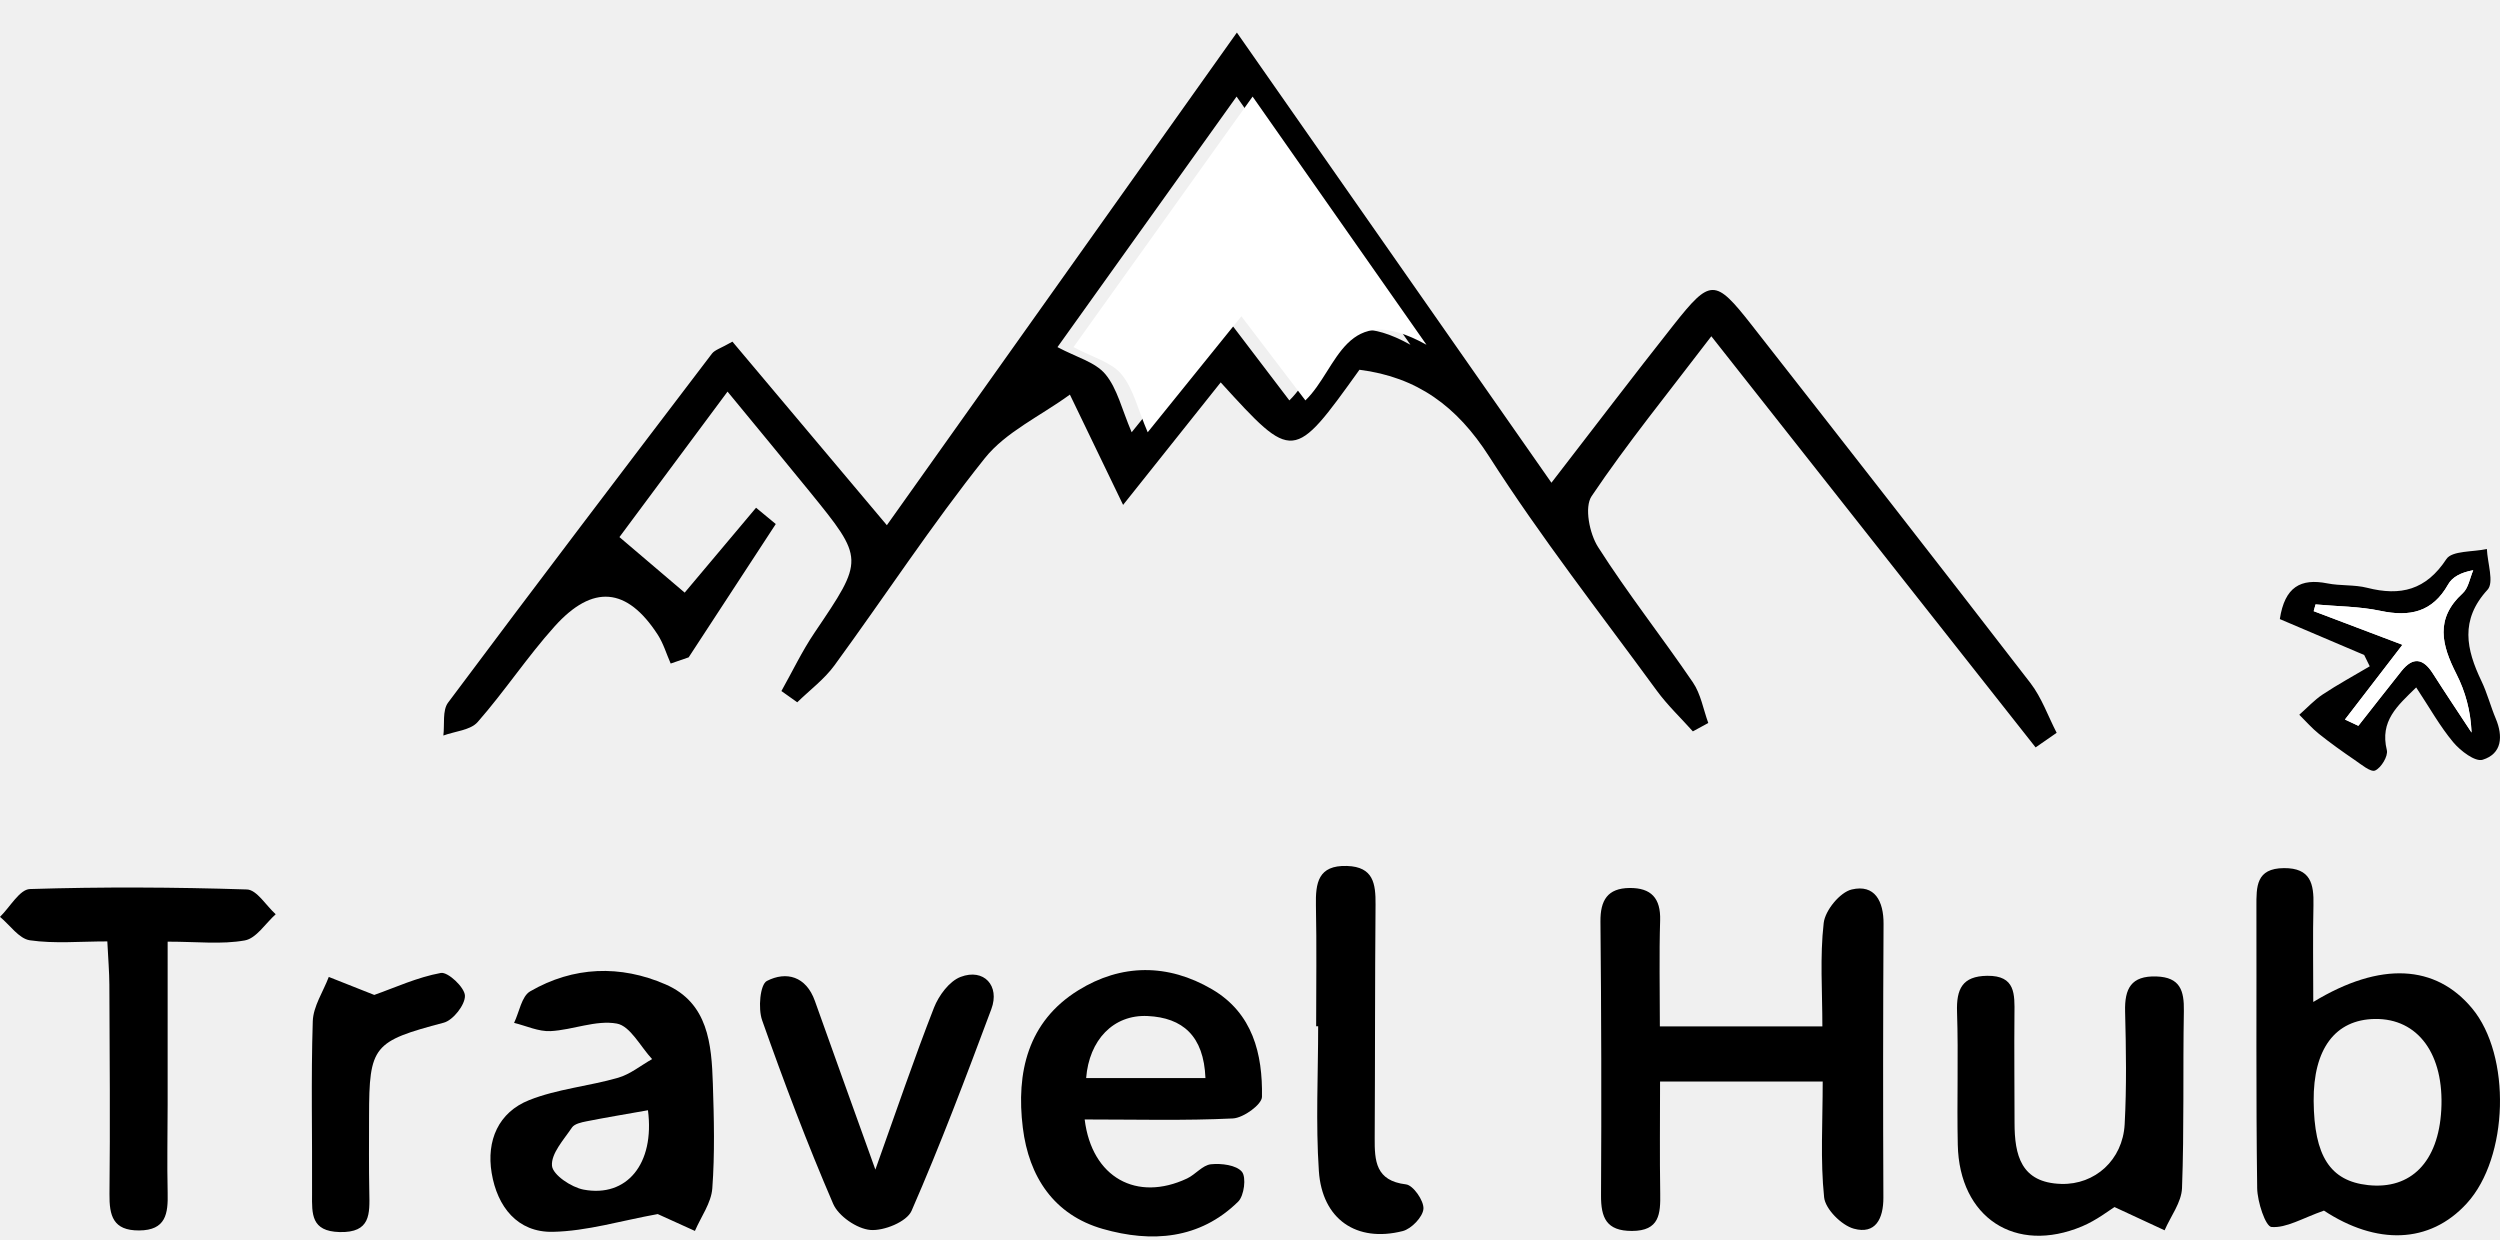
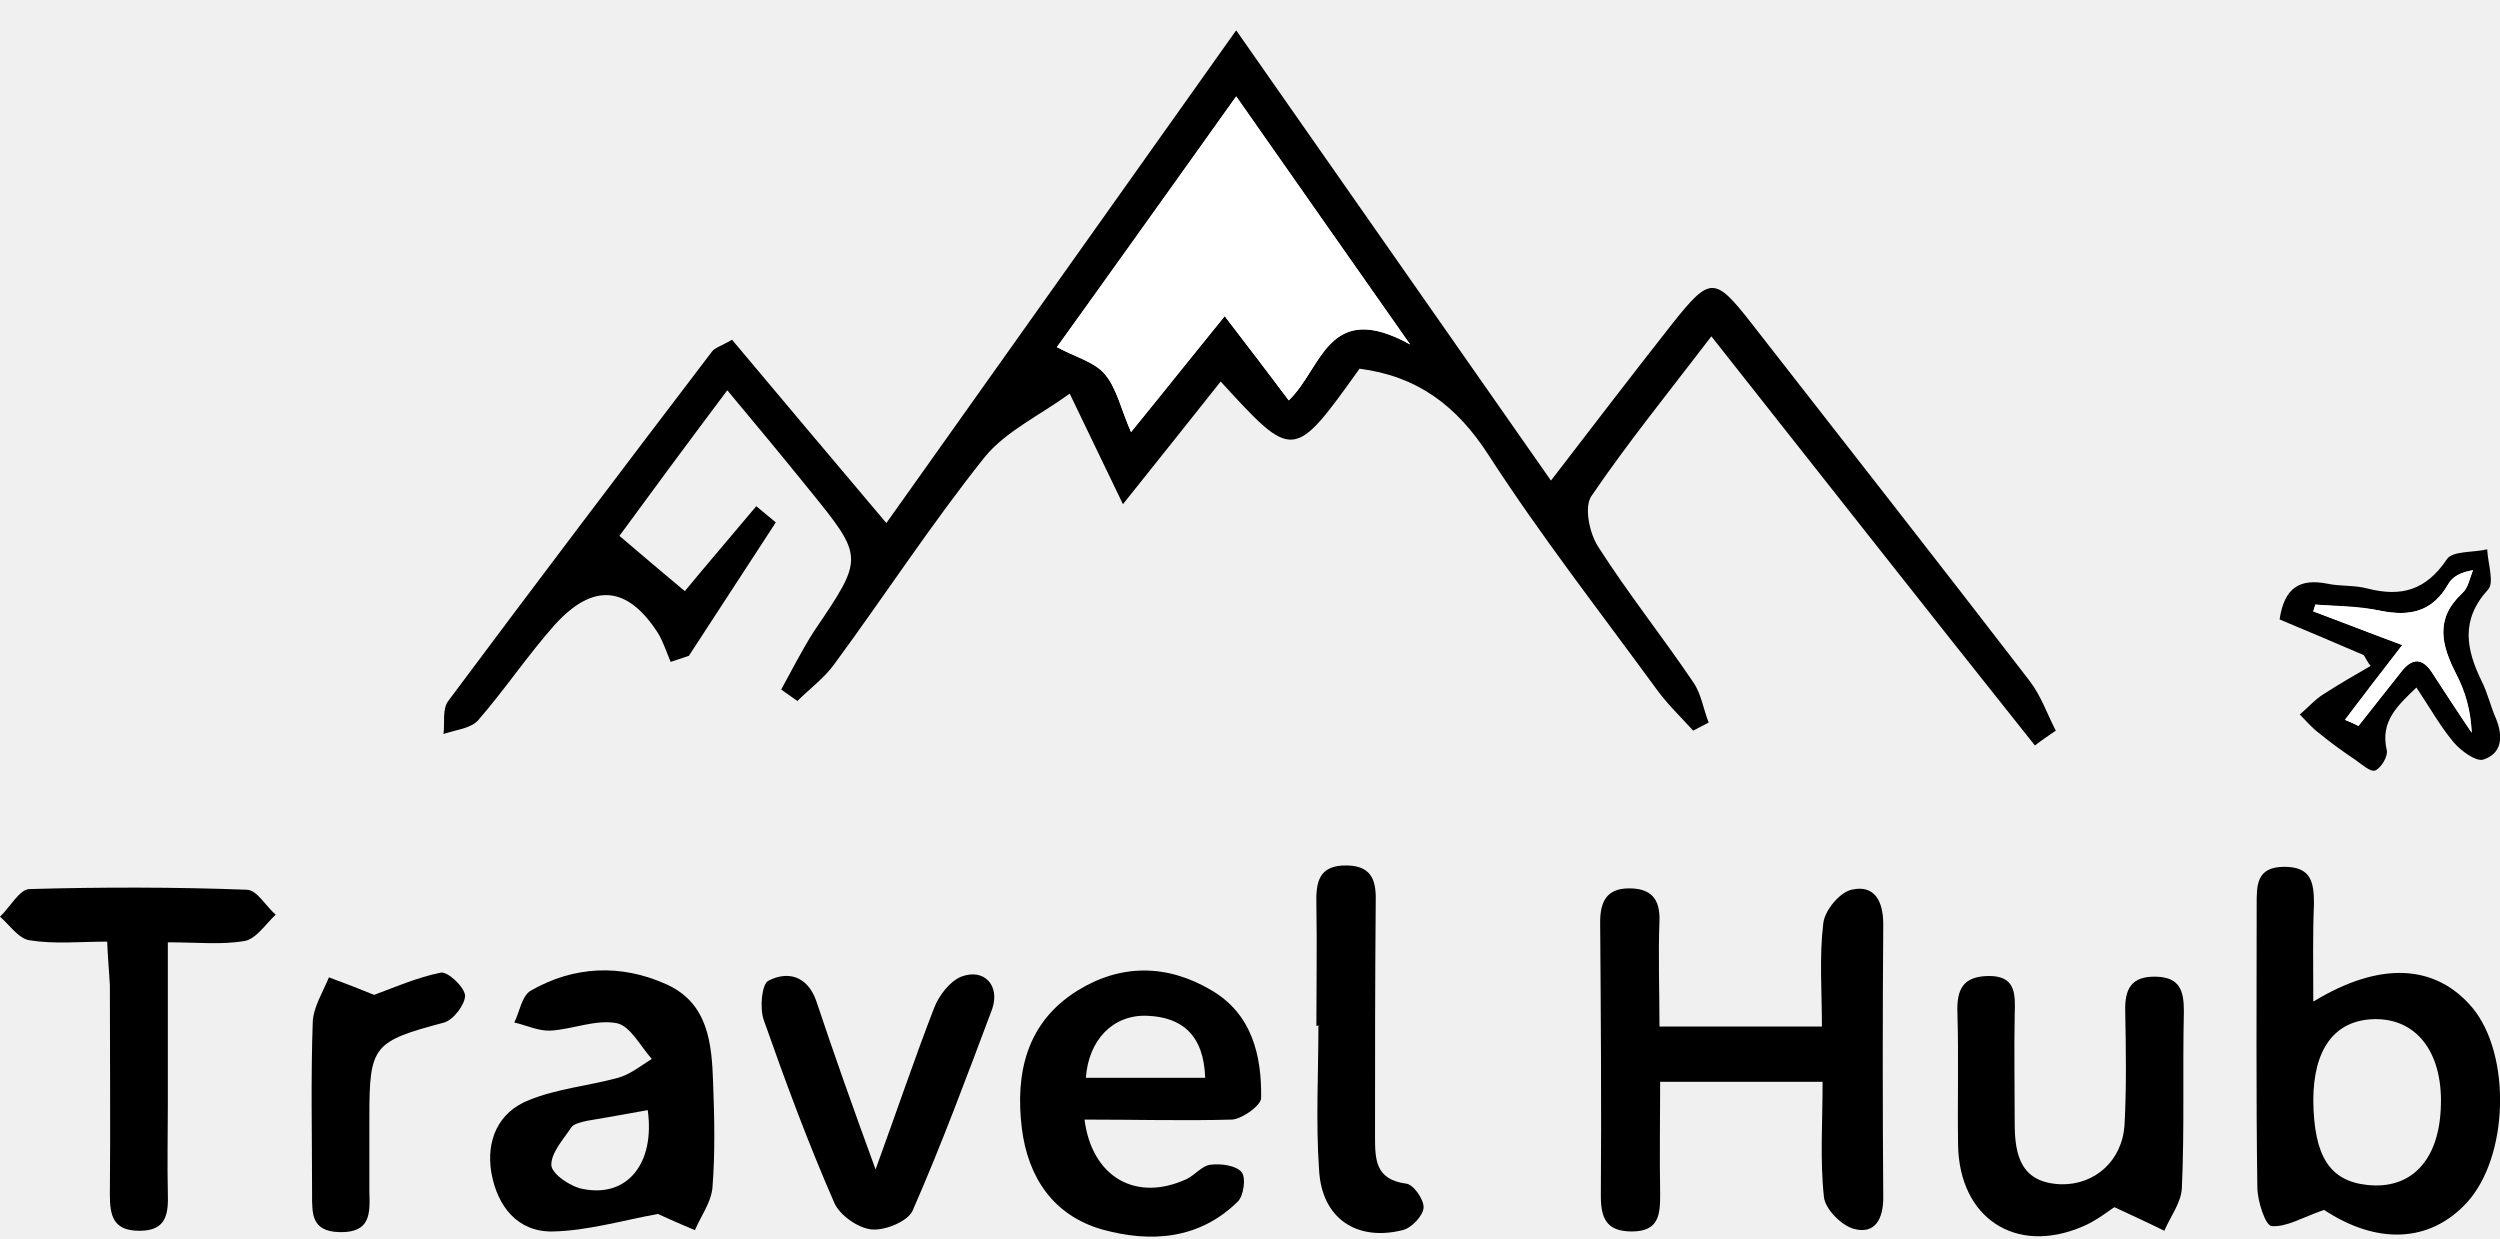
- <svg xmlns="http://www.w3.org/2000/svg" version="1.1" id="Layer_1" x="0px" y="0px" viewBox="0 0 370.882 183.83" style="enable-background:new 0 0 370.882 183.83;" xml:space="preserve">
-   <path d="M253.881,49.886c-6.502,8.533-12.491,15.888-17.763,23.725c-1.094,1.626-0.316,5.543,0.956,7.54  c4.389,6.887,9.473,13.328,14.074,20.087c1.174,1.725,1.542,3.998,2.28,6.019c-0.762,0.415-1.524,0.83-2.287,1.245  c-1.797-2.011-3.778-3.888-5.362-6.055c-8.406-11.5-17.21-22.755-24.87-34.737c-4.769-7.459-10.678-11.767-19.23-12.856  c-9.819,13.693-9.819,13.693-20.585,1.876c-4.537,5.695-9.035,11.341-14.479,18.175c-2.8-5.804-4.908-10.172-7.894-16.364  c-4.449,3.232-9.521,5.551-12.626,9.44c-7.889,9.882-14.836,20.511-22.306,30.735c-1.508,2.064-3.659,3.659-5.514,5.471  c-0.784-0.556-1.568-1.113-2.351-1.669c1.626-2.892,3.06-5.914,4.911-8.654c7.377-10.917,7.436-10.893-0.72-20.934  c-3.796-4.674-7.642-9.308-12.183-14.833c-5.955,8.014-11.367,15.297-16.037,21.581c3.529,3.003,6.606,5.623,9.68,8.24  c3.324-3.953,6.956-8.273,10.589-12.594c0.975,0.806,1.949,1.611,2.924,2.417c-4.308,6.593-8.615,13.185-12.923,19.778  c-0.889,0.307-1.778,0.614-2.667,0.92c-0.633-1.438-1.085-2.993-1.929-4.294c-4.544-7.008-9.618-7.532-15.301-1.206  c-4.048,4.506-7.409,9.626-11.408,14.18c-1.069,1.217-3.358,1.362-5.086,1.999c0.204-1.649-0.165-3.725,0.699-4.881  c12.942-17.336,26.039-34.555,39.142-51.77c0.432-0.568,1.314-0.793,3.042-1.783c7.294,8.67,14.686,17.456,22.911,27.231  c17.088-24.051,33.88-47.684,51.927-73.085c15.858,22.696,30.843,44.142,46.665,66.785c6.333-8.194,12.151-15.855,18.116-23.399  c5.478-6.929,6.159-6.929,11.587-0.001c13.838,17.659,27.648,35.34,41.349,53.105c1.677,2.174,2.618,4.916,3.899,7.394  c-1.041,0.722-2.082,1.444-3.123,2.166C286.221,90.89,270.456,70.901,253.881,49.886z M183.448,14.327  c-9.565,13.38-18.48,25.853-26.569,37.169c2.788,1.495,5.598,2.209,7.101,4.012c1.784,2.139,2.443,5.216,3.905,8.62  c4.967-6.15,9.143-11.319,13.898-17.207c3.69,4.849,6.557,8.617,9.497,12.481c4.954-4.788,5.75-15.026,17.965-8.255  C199.863,37.756,192.04,26.59,183.448,14.327z" />
-   <path d="M350.733,97.169c-4.184-1.781-8.368-3.561-12.515-5.327c0.728-4.785,3.106-6.081,7.064-5.294  c1.933,0.384,3.998,0.171,5.895,0.654c4.956,1.26,8.73,0.342,11.753-4.262c0.831-1.266,3.941-1.037,6.006-1.493  c0.087,2.062,1.088,4.963,0.101,6.038c-4.127,4.495-3.157,8.853-0.901,13.566c0.85,1.776,1.344,3.72,2.11,5.541  c1.118,2.659,0.93,5.232-1.939,6.12c-1.111,0.344-3.293-1.32-4.358-2.594c-1.991-2.381-3.522-5.146-5.499-8.137  c-2.8,2.738-5.42,4.974-4.355,9.309c0.215,0.873-0.844,2.619-1.737,3.017c-0.653,0.291-2.049-0.893-3.021-1.554  c-1.809-1.232-3.595-2.507-5.305-3.872c-1.058-0.845-1.956-1.89-2.926-2.845c1.158-1.02,2.221-2.184,3.497-3.028  c2.25-1.489,4.63-2.783,6.955-4.159C351.284,98.289,351.009,97.729,350.733,97.169z M349.866,107.676  c2.194-2.788,4.284-5.467,6.401-8.126c1.701-2.137,3.215-1.891,4.643,0.349c1.881,2.95,3.832,5.856,5.753,8.78  c-0.136-3.245-0.932-6.103-2.251-8.694c-2.178-4.276-3.209-8.201,0.94-11.977c0.851-0.775,1.057-2.259,1.56-3.417  c-1.893,0.344-3.124,1.047-3.721,2.107c-2.327,4.138-5.698,4.848-10.064,3.921c-3.13-0.665-6.403-0.656-9.612-0.948  c-0.091,0.333-0.182,0.666-0.272,0.998c4.003,1.517,8.005,3.034,13.165,4.989c-3.188,4.143-5.882,7.645-8.527,11.083  C348.206,106.895,349.34,107.429,349.866,107.676z" />
-   <path style="fill:#FFFFFF;" d="M364.412,99.986c1.32,2.59,2.12,5.45,2.25,8.69c-1.92-2.92-3.87-5.83-5.75-8.78  c-1.43-2.24-2.94-2.48-4.64-0.35c-2.12,2.66-4.21,5.34-6.4,8.13c-0.53-0.25-1.66-0.78-1.99-0.93c2.65-3.44,5.34-6.94,8.53-11.09  c-5.16-1.95-9.16-3.47-13.17-4.99c0.09-0.33,0.18-0.66,0.28-1c3.2,0.3,6.48,0.29,9.61,0.95c4.36,0.93,7.73,0.22,10.06-3.92  c0.6-1.06,1.83-1.76,3.72-2.1c-0.5,1.15-0.71,2.64-1.56,3.41C361.202,91.786,362.242,95.706,364.412,99.986z" />
+ <svg xmlns="http://www.w3.org/2000/svg" version="1.1" id="Layer_1" x="0px" y="0px" viewBox="0 0 370.9 183.8" style="enable-background:new 0 0 370.9 183.8;" xml:space="preserve">
+   <style type="text/css">
+ 	.st0{fill:#FFFFFF;}
+ </style>
+   <path d="M253.9,49.9c-6.5,8.5-12.5,15.9-17.8,23.7c-1.1,1.6-0.3,5.5,1,7.5c4.4,6.9,9.5,13.3,14.1,20.1c1.2,1.7,1.5,4,2.3,6  c-0.8,0.4-1.5,0.8-2.3,1.2c-1.8-2-3.8-3.9-5.4-6.1c-8.4-11.5-17.2-22.8-24.9-34.7c-4.8-7.5-10.7-11.8-19.2-12.9  c-9.8,13.7-9.8,13.7-20.6,1.9c-4.5,5.7-9,11.3-14.5,18.2c-2.8-5.8-4.9-10.2-7.9-16.4c-4.4,3.2-9.5,5.6-12.6,9.4  c-7.9,9.9-14.8,20.5-22.3,30.7c-1.5,2.1-3.7,3.7-5.5,5.5c-0.8-0.6-1.6-1.1-2.4-1.7c1.6-2.9,3.1-5.9,4.9-8.7  c7.4-10.9,7.4-10.9-0.7-20.9c-3.8-4.7-7.6-9.3-12.2-14.8c-6,8-11.4,15.3-16,21.6c3.5,3,6.6,5.6,9.7,8.2c3.3-4,7-8.3,10.6-12.6  c1,0.8,1.9,1.6,2.9,2.4c-4.3,6.6-8.6,13.2-12.9,19.8c-0.9,0.3-1.8,0.6-2.7,0.9c-0.6-1.4-1.1-3-1.9-4.3c-4.5-7-9.6-7.5-15.3-1.2  c-4,4.5-7.4,9.6-11.4,14.2c-1.1,1.2-3.4,1.4-5.1,2c0.2-1.6-0.2-3.7,0.7-4.9c12.9-17.3,26-34.6,39.1-51.8c0.4-0.6,1.3-0.8,3-1.8  c7.3,8.7,14.7,17.5,22.9,27.2c17.1-24.1,33.9-47.7,51.9-73.1c15.9,22.7,30.8,44.1,46.7,66.8c6.3-8.2,12.2-15.9,18.1-23.4  c5.5-6.9,6.2-6.9,11.6,0c13.8,17.7,27.6,35.3,41.3,53.1c1.7,2.2,2.6,4.9,3.9,7.4c-1,0.7-2.1,1.4-3.1,2.2  C286.2,90.9,270.5,70.9,253.9,49.9z M183.4,14.3c-9.6,13.4-18.5,25.9-26.6,37.2c2.8,1.5,5.6,2.2,7.1,4c1.8,2.1,2.4,5.2,3.9,8.6  c5-6.2,9.1-11.3,13.9-17.2c3.7,4.8,6.6,8.6,9.5,12.5c5-4.8,5.8-15,18-8.3C199.9,37.8,192,26.6,183.4,14.3z" />
+   <path d="M350.7,97.2c-4.2-1.8-8.4-3.6-12.5-5.3c0.7-4.8,3.1-6.1,7.1-5.3c1.9,0.4,4,0.2,5.9,0.7c5,1.3,8.7,0.3,11.8-4.3  c0.8-1.3,3.9-1,6-1.5c0.1,2.1,1.1,5,0.1,6c-4.1,4.5-3.2,8.9-0.9,13.6c0.9,1.8,1.3,3.7,2.1,5.5c1.1,2.7,0.9,5.2-1.9,6.1  c-1.1,0.3-3.3-1.3-4.4-2.6c-2-2.4-3.5-5.1-5.5-8.1c-2.8,2.7-5.4,5-4.4,9.3c0.2,0.9-0.8,2.6-1.7,3c-0.7,0.3-2-0.9-3-1.6  c-1.8-1.2-3.6-2.5-5.3-3.9c-1.1-0.8-2-1.9-2.9-2.8c1.2-1,2.2-2.2,3.5-3c2.3-1.5,4.6-2.8,7-4.2C351.3,98.3,351,97.7,350.7,97.2z   M349.9,107.7c2.2-2.8,4.3-5.5,6.4-8.1c1.7-2.1,3.2-1.9,4.6,0.3c1.9,2.9,3.8,5.9,5.8,8.8c-0.1-3.2-0.9-6.1-2.3-8.7  c-2.2-4.3-3.2-8.2,0.9-12c0.9-0.8,1.1-2.3,1.6-3.4c-1.9,0.3-3.1,1-3.7,2.1c-2.3,4.1-5.7,4.8-10.1,3.9c-3.1-0.7-6.4-0.7-9.6-0.9  c-0.1,0.3-0.2,0.7-0.3,1c4,1.5,8,3,13.2,5c-3.2,4.1-5.9,7.6-8.5,11.1C348.2,106.9,349.3,107.4,349.9,107.7z" />
+   <path class="st0" d="M364.4,100c1.3,2.6,2.1,5.4,2.3,8.7c-1.9-2.9-3.9-5.8-5.8-8.8c-1.4-2.2-2.9-2.5-4.6-0.3  c-2.1,2.7-4.2,5.3-6.4,8.1c-0.5-0.3-1.7-0.8-2-0.9c2.6-3.4,5.3-6.9,8.5-11.1c-5.2-1.9-9.2-3.5-13.2-5c0.1-0.3,0.2-0.7,0.3-1  c3.2,0.3,6.5,0.3,9.6,0.9c4.4,0.9,7.7,0.2,10.1-3.9c0.6-1.1,1.8-1.8,3.7-2.1c-0.5,1.2-0.7,2.6-1.6,3.4  C361.2,91.8,362.2,95.7,364.4,100z" />
  <g>
-     <path d="M270.403,160.451c-8.41,0-15.724,0-24.129,0c0,5.632-0.062,11.104,0.024,16.573c0.047,3.034-0.082,5.586-4.197,5.59   c-3.791,0.004-4.603-1.953-4.584-5.288c0.078-13.533,0.046-27.068-0.086-40.6c-0.031-3.176,1.061-4.962,4.33-4.991   c3.181-0.028,4.626,1.502,4.525,4.806c-0.157,5.117-0.041,10.242-0.041,15.724c8.166,0,15.621,0,24.109,0   c0-5.189-0.38-10.32,0.197-15.341c0.214-1.865,2.415-4.556,4.158-4.967c3.424-0.808,4.74,1.737,4.721,5.103   c-0.075,13.533-0.085,27.066-0.025,40.599c0.014,3.146-1.171,5.503-4.381,4.621c-1.827-0.502-4.229-2.903-4.411-4.653   C270.043,172.145,270.403,166.566,270.403,160.451z" />
-     <path d="M343.18,148.645c10.016-6.086,18.178-5.515,23.553,0.935c5.847,7.016,5.445,22.127-0.77,28.936   c-5.554,6.085-13.462,6.17-21.199,1.082c-3.234,1.14-5.572,2.604-7.781,2.429c-0.888-0.07-2.097-3.731-2.124-5.771   c-0.187-13.918-0.078-27.839-0.113-41.759c-0.007-2.95-0.077-5.682,4.088-5.71c3.966-0.027,4.447,2.346,4.373,5.493   C343.1,138.802,343.18,143.329,343.18,148.645z M343.238,163.343c0.069,8.171,2.449,11.856,8.05,12.469   c6.396,0.7,10.454-3.452,10.882-11.134c0.46-8.261-3.431-13.603-9.842-13.511C346.43,151.252,343.172,155.616,343.238,163.343z" />
-     <path d="M160.914,166.076c1.061,8.65,7.748,12.259,15.192,8.753c1.248-0.588,2.299-1.975,3.535-2.105   c1.542-0.162,3.761,0.109,4.597,1.107c0.681,0.812,0.336,3.561-0.553,4.435c-5.722,5.625-12.865,6.106-20.061,4.054   c-7.286-2.078-10.992-7.761-11.885-15.01c-1.008-8.182,0.72-15.739,8.224-20.393c6.379-3.957,13.291-3.997,19.852-0.15   c6.035,3.539,7.514,9.589,7.402,15.96c-0.02,1.142-2.761,3.123-4.319,3.198C175.754,166.269,168.584,166.076,160.914,166.076z    M178.831,159.93c-0.244-6.253-3.382-8.958-8.586-9.2c-5.084-0.236-8.672,3.572-9.111,9.2   C166.831,159.93,172.515,159.93,178.831,159.93z" />
-     <path d="M97.577,180.11c-5.427,0.98-10.483,2.532-15.569,2.636c-5.248,0.107-8.239-3.729-9.069-8.729   c-0.798-4.807,1.003-8.996,5.559-10.809c4.176-1.662,8.837-2.062,13.198-3.319c1.798-0.518,3.37-1.822,5.045-2.768   c-1.727-1.85-3.236-4.91-5.232-5.271c-3.102-0.561-6.525,0.948-9.835,1.118c-1.777,0.091-3.603-0.783-5.408-1.221   c0.771-1.601,1.113-3.941,2.384-4.677c6.426-3.72,13.38-3.953,20.098-1.028c6.315,2.75,6.815,8.842,7.006,14.725   c0.169,5.178,0.298,10.385-0.082,15.54c-0.159,2.153-1.678,4.206-2.579,6.305C100.914,181.623,98.734,180.635,97.577,180.11z    M96.127,164.709c-3.286,0.583-6.213,1.068-9.122,1.643c-0.765,0.151-1.785,0.373-2.154,0.922c-1.22,1.811-3.117,3.866-2.962,5.673   c0.116,1.347,2.869,3.193,4.689,3.536C92.964,177.685,97.156,172.686,96.127,164.709z" />
-     <path d="M313.692,179.07c-0.732,0.445-2.643,1.953-4.806,2.861c-9.914,4.161-18.211-1.285-18.444-12.091   c-0.141-6.569,0.104-13.148-0.11-19.714c-0.111-3.383,0.76-5.315,4.474-5.363c4.22-0.054,4.072,2.743,4.044,5.673   c-0.051,5.377,0.011,10.754,0.013,16.131c0.002,4.798,0.939,8.901,6.937,9.07c4.981,0.14,9.113-3.538,9.4-8.853   c0.3-5.561,0.207-11.152,0.065-16.724c-0.086-3.373,0.866-5.321,4.639-5.2c3.526,0.114,4.131,2.097,4.078,5.117   c-0.155,8.761,0.054,17.531-0.274,26.283c-0.079,2.116-1.682,4.174-2.584,6.259C318.936,181.504,316.749,180.489,313.692,179.07z" />
-     <path d="M15.921,139.66c-4.075,0-7.846,0.361-11.488-0.165C2.822,139.262,1.47,137.234,0,136.02c1.478-1.44,2.919-4.08,4.441-4.128   c10.723-0.335,21.467-0.281,32.191,0.062c1.461,0.047,2.848,2.395,4.269,3.677c-1.518,1.356-2.88,3.579-4.585,3.884   c-3.434,0.614-7.055,0.183-11.445,0.183c0,8.379,0.003,16.255-0.001,24.131c-0.002,4.373-0.101,8.749,0.002,13.119   c0.072,3.085-0.238,5.575-4.239,5.593c-3.872,0.018-4.427-2.183-4.392-5.427c0.113-10.336,0.027-20.674-0.016-31.011   C16.216,144.166,16.047,142.228,15.921,139.66z" />
-     <path d="M129.864,173.513c3.157-8.829,5.751-16.489,8.693-24.014c0.708-1.81,2.277-3.937,3.96-4.575   c3.436-1.304,5.849,1.305,4.552,4.777c-3.757,10.053-7.546,20.107-11.84,29.935c-0.706,1.615-4.104,3.004-6.115,2.831   c-1.986-0.171-4.726-2.051-5.514-3.88c-3.851-8.934-7.297-18.053-10.538-27.23c-0.614-1.739-0.306-5.309,0.709-5.831   c2.877-1.478,5.816-0.701,7.117,2.959C123.681,156.342,126.515,164.184,129.864,173.513z" />
-     <path d="M195.255,152.25c0-5.97,0.088-11.942-0.034-17.909c-0.068-3.351,0.315-6.011,4.613-5.873   c3.926,0.126,4.258,2.636,4.232,5.729c-0.098,11.543-0.061,23.086-0.126,34.629c-0.019,3.391,0.121,6.341,4.647,6.881   c1.065,0.127,2.667,2.423,2.584,3.622c-0.083,1.205-1.785,2.978-3.08,3.306c-6.848,1.734-11.955-1.748-12.434-8.911   c-0.477-7.128-0.104-14.313-0.104-21.474C195.454,152.25,195.354,152.25,195.255,152.25z" />
-     <path d="M55.521,147.601c3.036-1.071,6.377-2.619,9.884-3.262c1.038-0.19,3.528,2.136,3.57,3.37   c0.046,1.345-1.746,3.637-3.137,4.007c-10.454,2.779-11.076,3.388-11.087,13.867c-0.004,3.777-0.037,7.556,0.037,11.332   c0.061,3.147,0.225,5.99-4.414,5.865c-4.236-0.114-4.096-2.689-4.08-5.634c0.047-8.548-0.166-17.103,0.107-25.642   c0.071-2.214,1.545-4.384,2.375-6.574C51.014,145.815,53.252,146.702,55.521,147.601z" />
+     <path d="M270.4,160.5c-8.4,0-15.7,0-24.1,0c0,5.6-0.1,11.1,0,16.6c0,3-0.1,5.6-4.2,5.6c-3.8,0-4.6-2-4.6-5.3   c0.1-13.5,0-27.1-0.1-40.6c0-3.2,1.1-5,4.3-5c3.2,0,4.6,1.5,4.5,4.8c-0.2,5.1,0,10.2,0,15.7c8.2,0,15.6,0,24.1,0   c0-5.2-0.4-10.3,0.2-15.3c0.2-1.9,2.4-4.6,4.2-5c3.4-0.8,4.7,1.7,4.7,5.1c-0.1,13.5-0.1,27.1,0,40.6c0,3.1-1.2,5.5-4.4,4.6   c-1.8-0.5-4.2-2.9-4.4-4.7C270,172.1,270.4,166.6,270.4,160.5z" />
+     <path d="M343.2,148.6c10-6.1,18.2-5.5,23.6,0.9c5.8,7,5.4,22.1-0.8,28.9c-5.6,6.1-13.5,6.2-21.2,1.1c-3.2,1.1-5.6,2.6-7.8,2.4   c-0.9-0.1-2.1-3.7-2.1-5.8c-0.2-13.9-0.1-27.8-0.1-41.8c0-2.9-0.1-5.7,4.1-5.7c4,0,4.4,2.3,4.4,5.5   C343.1,138.8,343.2,143.3,343.2,148.6z M343.2,163.3c0.1,8.2,2.4,11.9,8,12.5c6.4,0.7,10.5-3.5,10.9-11.1   c0.5-8.3-3.4-13.6-9.8-13.5C346.4,151.3,343.2,155.6,343.2,163.3z" />
+     <path d="M160.9,166.1c1.1,8.6,7.7,12.3,15.2,8.8c1.2-0.6,2.3-2,3.5-2.1c1.5-0.2,3.8,0.1,4.6,1.1c0.7,0.8,0.3,3.6-0.6,4.4   c-5.7,5.6-12.9,6.1-20.1,4.1c-7.3-2.1-11-7.8-11.9-15c-1-8.2,0.7-15.7,8.2-20.4c6.4-4,13.3-4,19.9-0.1c6,3.5,7.5,9.6,7.4,16   c0,1.1-2.8,3.1-4.3,3.2C175.8,166.3,168.6,166.1,160.9,166.1z M178.8,159.9c-0.2-6.3-3.4-9-8.6-9.2c-5.1-0.2-8.7,3.6-9.1,9.2   C166.8,159.9,172.5,159.9,178.8,159.9z" />
+     <path d="M97.6,180.1c-5.4,1-10.5,2.5-15.6,2.6c-5.2,0.1-8.2-3.7-9.1-8.7c-0.8-4.8,1-9,5.6-10.8c4.2-1.7,8.8-2.1,13.2-3.3   c1.8-0.5,3.4-1.8,5-2.8c-1.7-1.9-3.2-4.9-5.2-5.3c-3.1-0.6-6.5,0.9-9.8,1.1c-1.8,0.1-3.6-0.8-5.4-1.2c0.8-1.6,1.1-3.9,2.4-4.7   c6.4-3.7,13.4-4,20.1-1c6.3,2.8,6.8,8.8,7,14.7c0.2,5.2,0.3,10.4-0.1,15.5c-0.2,2.2-1.7,4.2-2.6,6.3   C100.9,181.6,98.7,180.6,97.6,180.1z M96.1,164.7c-3.3,0.6-6.2,1.1-9.1,1.6c-0.8,0.2-1.8,0.4-2.2,0.9c-1.2,1.8-3.1,3.9-3,5.7   c0.1,1.3,2.9,3.2,4.7,3.5C93,177.7,97.2,172.7,96.1,164.7z" />
+     <path d="M313.7,179.1c-0.7,0.4-2.6,2-4.8,2.9c-9.9,4.2-18.2-1.3-18.4-12.1c-0.1-6.6,0.1-13.1-0.1-19.7c-0.1-3.4,0.8-5.3,4.5-5.4   c4.2-0.1,4.1,2.7,4,5.7c-0.1,5.4,0,10.8,0,16.1c0,4.8,0.9,8.9,6.9,9.1c5,0.1,9.1-3.5,9.4-8.9c0.3-5.6,0.2-11.2,0.1-16.7   c-0.1-3.4,0.9-5.3,4.6-5.2c3.5,0.1,4.1,2.1,4.1,5.1c-0.2,8.8,0.1,17.5-0.3,26.3c-0.1,2.1-1.7,4.2-2.6,6.3   C318.9,181.5,316.7,180.5,313.7,179.1z" />
+     <path d="M15.9,139.7c-4.1,0-7.8,0.4-11.5-0.2c-1.6-0.2-3-2.3-4.4-3.5c1.5-1.4,2.9-4.1,4.4-4.1c10.7-0.3,21.5-0.3,32.2,0.1   c1.5,0,2.8,2.4,4.3,3.7c-1.5,1.4-2.9,3.6-4.6,3.9c-3.4,0.6-7.1,0.2-11.4,0.2c0,8.4,0,16.3,0,24.1c0,4.4-0.1,8.7,0,13.1   c0.1,3.1-0.2,5.6-4.2,5.6c-3.9,0-4.4-2.2-4.4-5.4c0.1-10.3,0-20.7,0-31C16.2,144.2,16,142.2,15.9,139.7z" />
+     <path d="M129.9,173.5c3.2-8.8,5.8-16.5,8.7-24c0.7-1.8,2.3-3.9,4-4.6c3.4-1.3,5.8,1.3,4.6,4.8c-3.8,10.1-7.5,20.1-11.8,29.9   c-0.7,1.6-4.1,3-6.1,2.8c-2-0.2-4.7-2.1-5.5-3.9c-3.9-8.9-7.3-18.1-10.5-27.2c-0.6-1.7-0.3-5.3,0.7-5.8c2.9-1.5,5.8-0.7,7.1,3   C123.7,156.3,126.5,164.2,129.9,173.5z" />
+     <path d="M195.3,152.2c0-6,0.1-11.9,0-17.9c-0.1-3.4,0.3-6,4.6-5.9c3.9,0.1,4.3,2.6,4.2,5.7c-0.1,11.5-0.1,23.1-0.1,34.6   c0,3.4,0.1,6.3,4.6,6.9c1.1,0.1,2.7,2.4,2.6,3.6c-0.1,1.2-1.8,3-3.1,3.3c-6.8,1.7-12-1.7-12.4-8.9c-0.5-7.1-0.1-14.3-0.1-21.5   C195.5,152.2,195.4,152.2,195.3,152.2z" />
+     <path d="M55.5,147.6c3-1.1,6.4-2.6,9.9-3.3c1-0.2,3.5,2.1,3.6,3.4c0,1.3-1.7,3.6-3.1,4c-10.5,2.8-11.1,3.4-11.1,13.9   c0,3.8,0,7.6,0,11.3c0.1,3.1,0.2,6-4.4,5.9c-4.2-0.1-4.1-2.7-4.1-5.6c0-8.5-0.2-17.1,0.1-25.6c0.1-2.2,1.5-4.4,2.4-6.6   C51,145.8,53.3,146.7,55.5,147.6z" />
  </g>
-   <path style="fill:#FFFFFF;" d="M185.827,14.327c8.592,12.263,16.415,23.429,25.797,36.821c-12.214-6.771-13.011,3.467-17.965,8.255  c-2.94-3.864-5.807-7.631-9.497-12.481c-4.755,5.887-8.931,11.057-13.898,17.207c-1.462-3.404-2.122-6.481-3.905-8.62  c-1.504-1.803-4.313-2.518-7.101-4.012C167.347,40.18,176.262,27.707,185.827,14.327z" />
+   <path class="st0" d="M183.4,14.3c8.6,12.3,16.4,23.4,25.8,36.8c-12.2-6.8-13,3.5-18,8.3c-2.9-3.9-5.8-7.6-9.5-12.5  c-4.8,5.9-8.9,11.1-13.9,17.2c-1.5-3.4-2.1-6.5-3.9-8.6c-1.5-1.8-4.3-2.5-7.1-4C165,40.2,173.9,27.7,183.4,14.3z" />
</svg>
